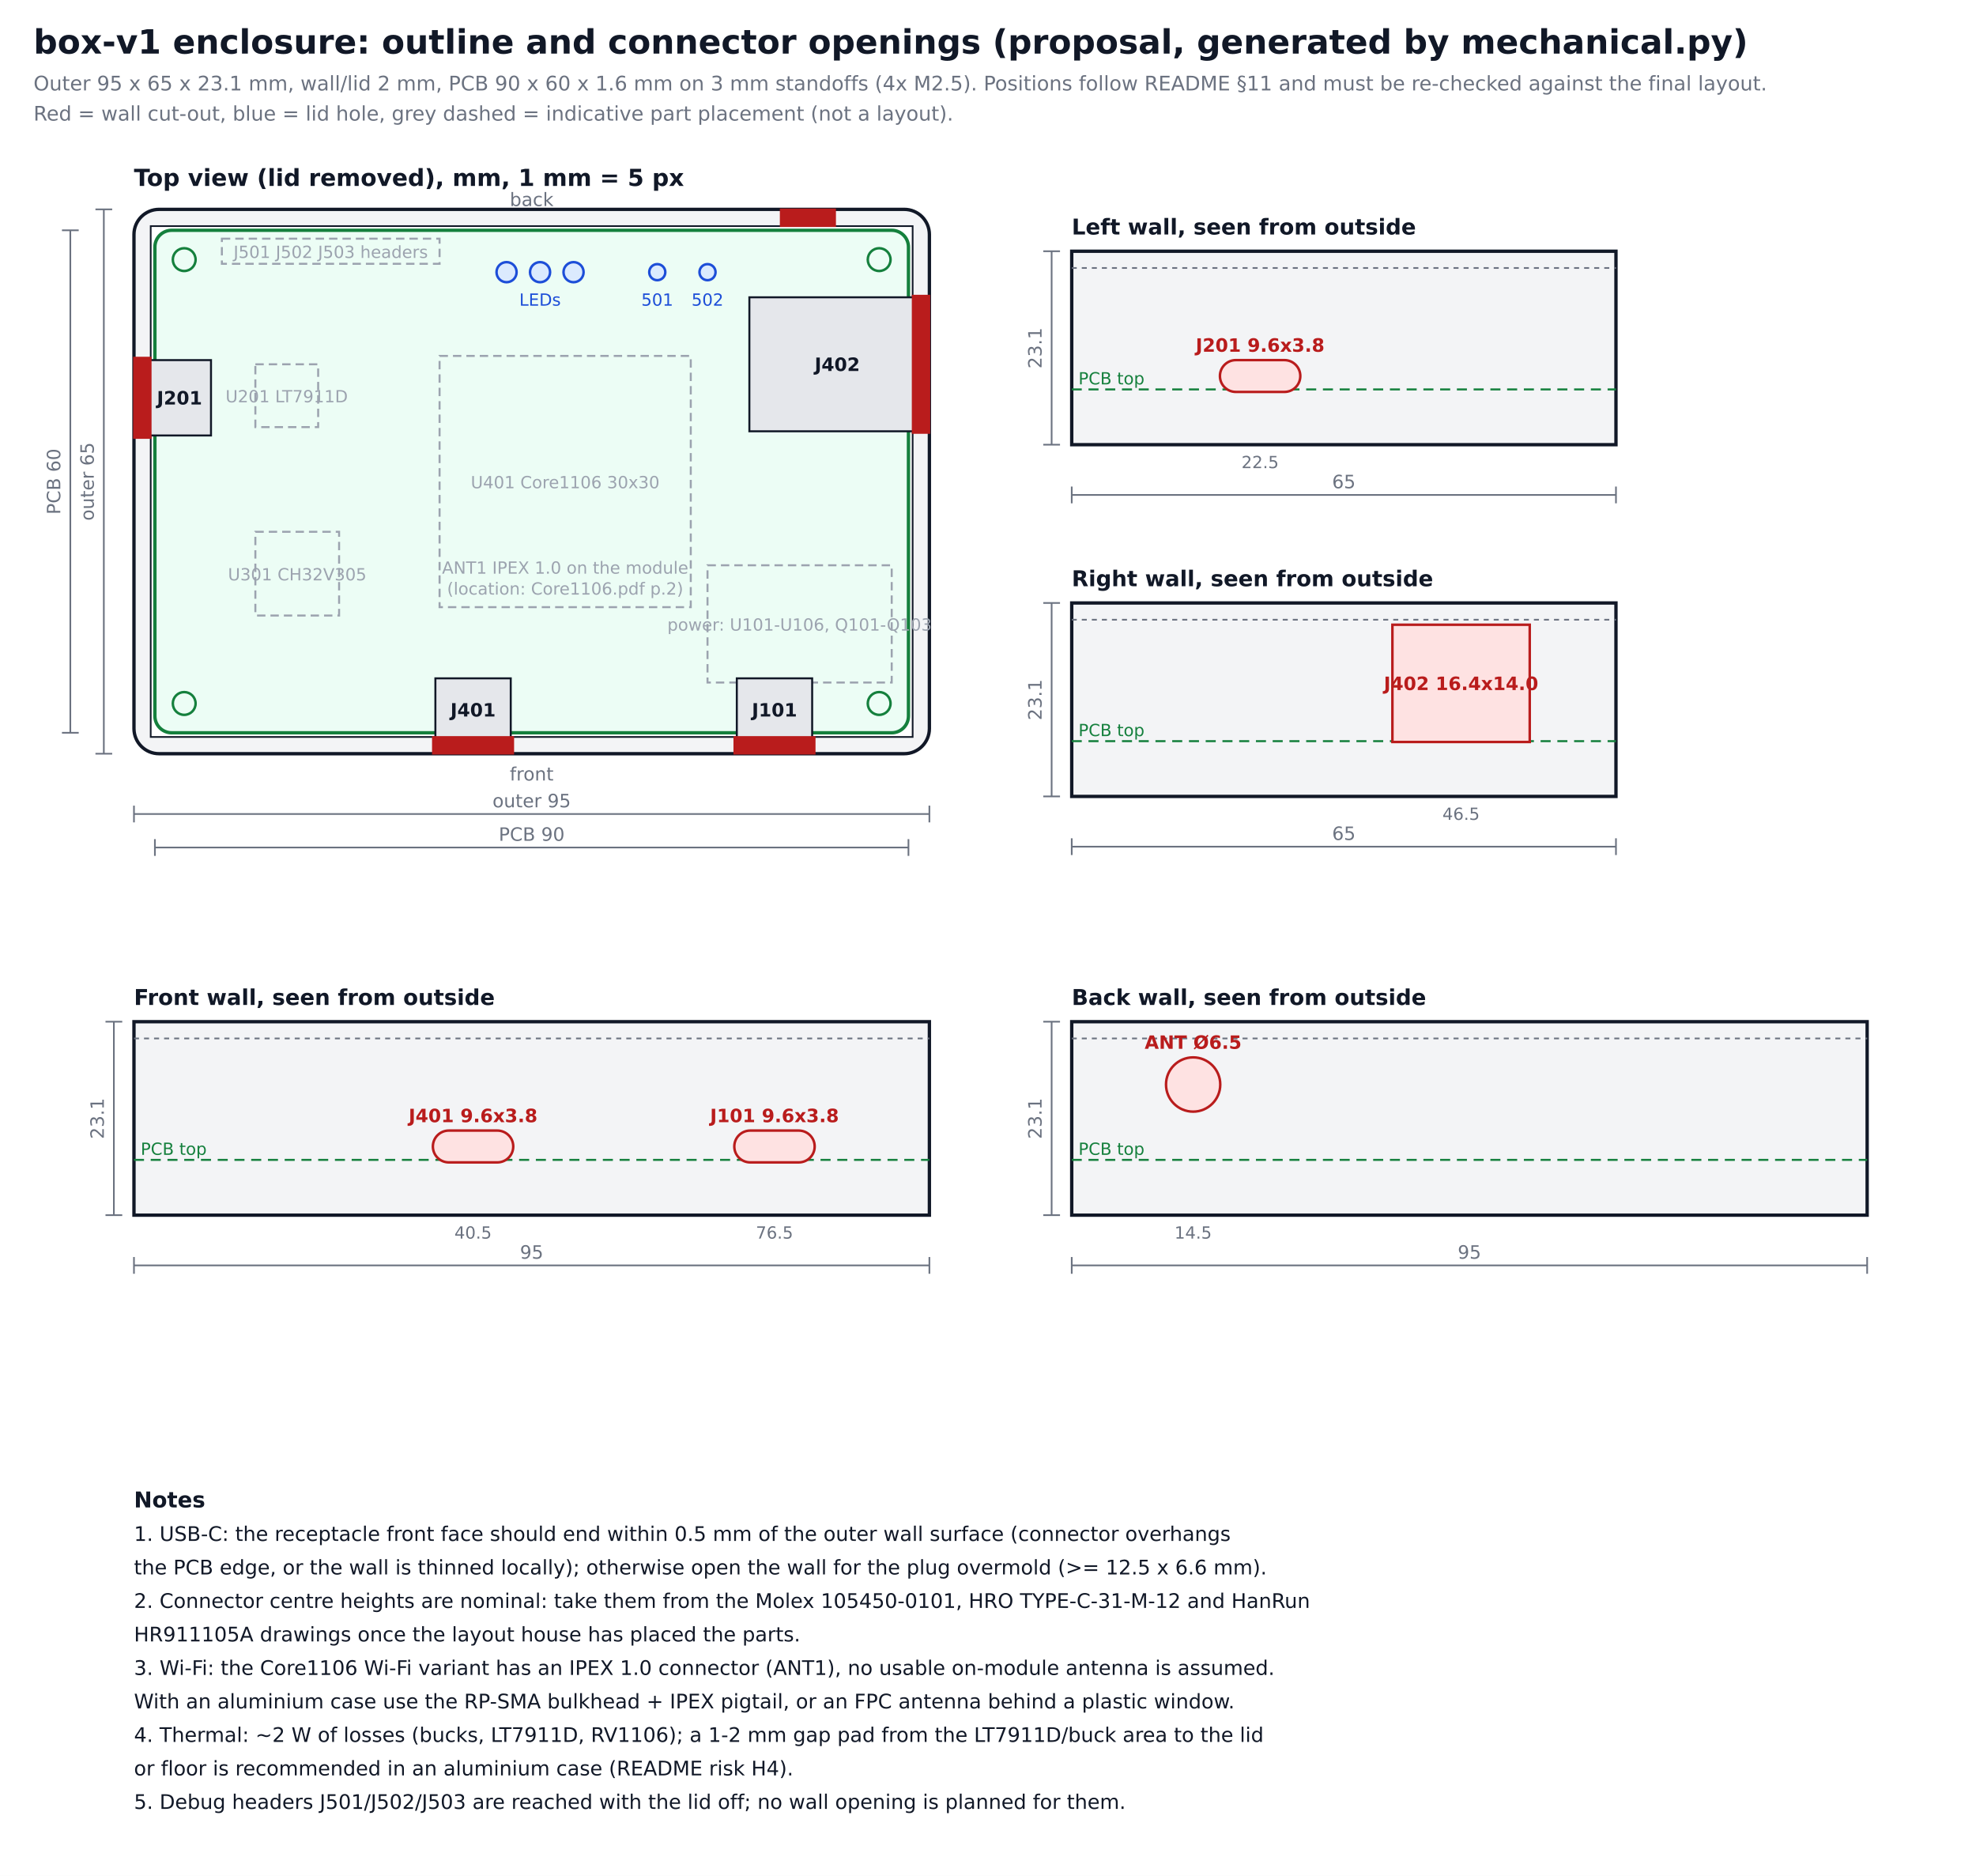
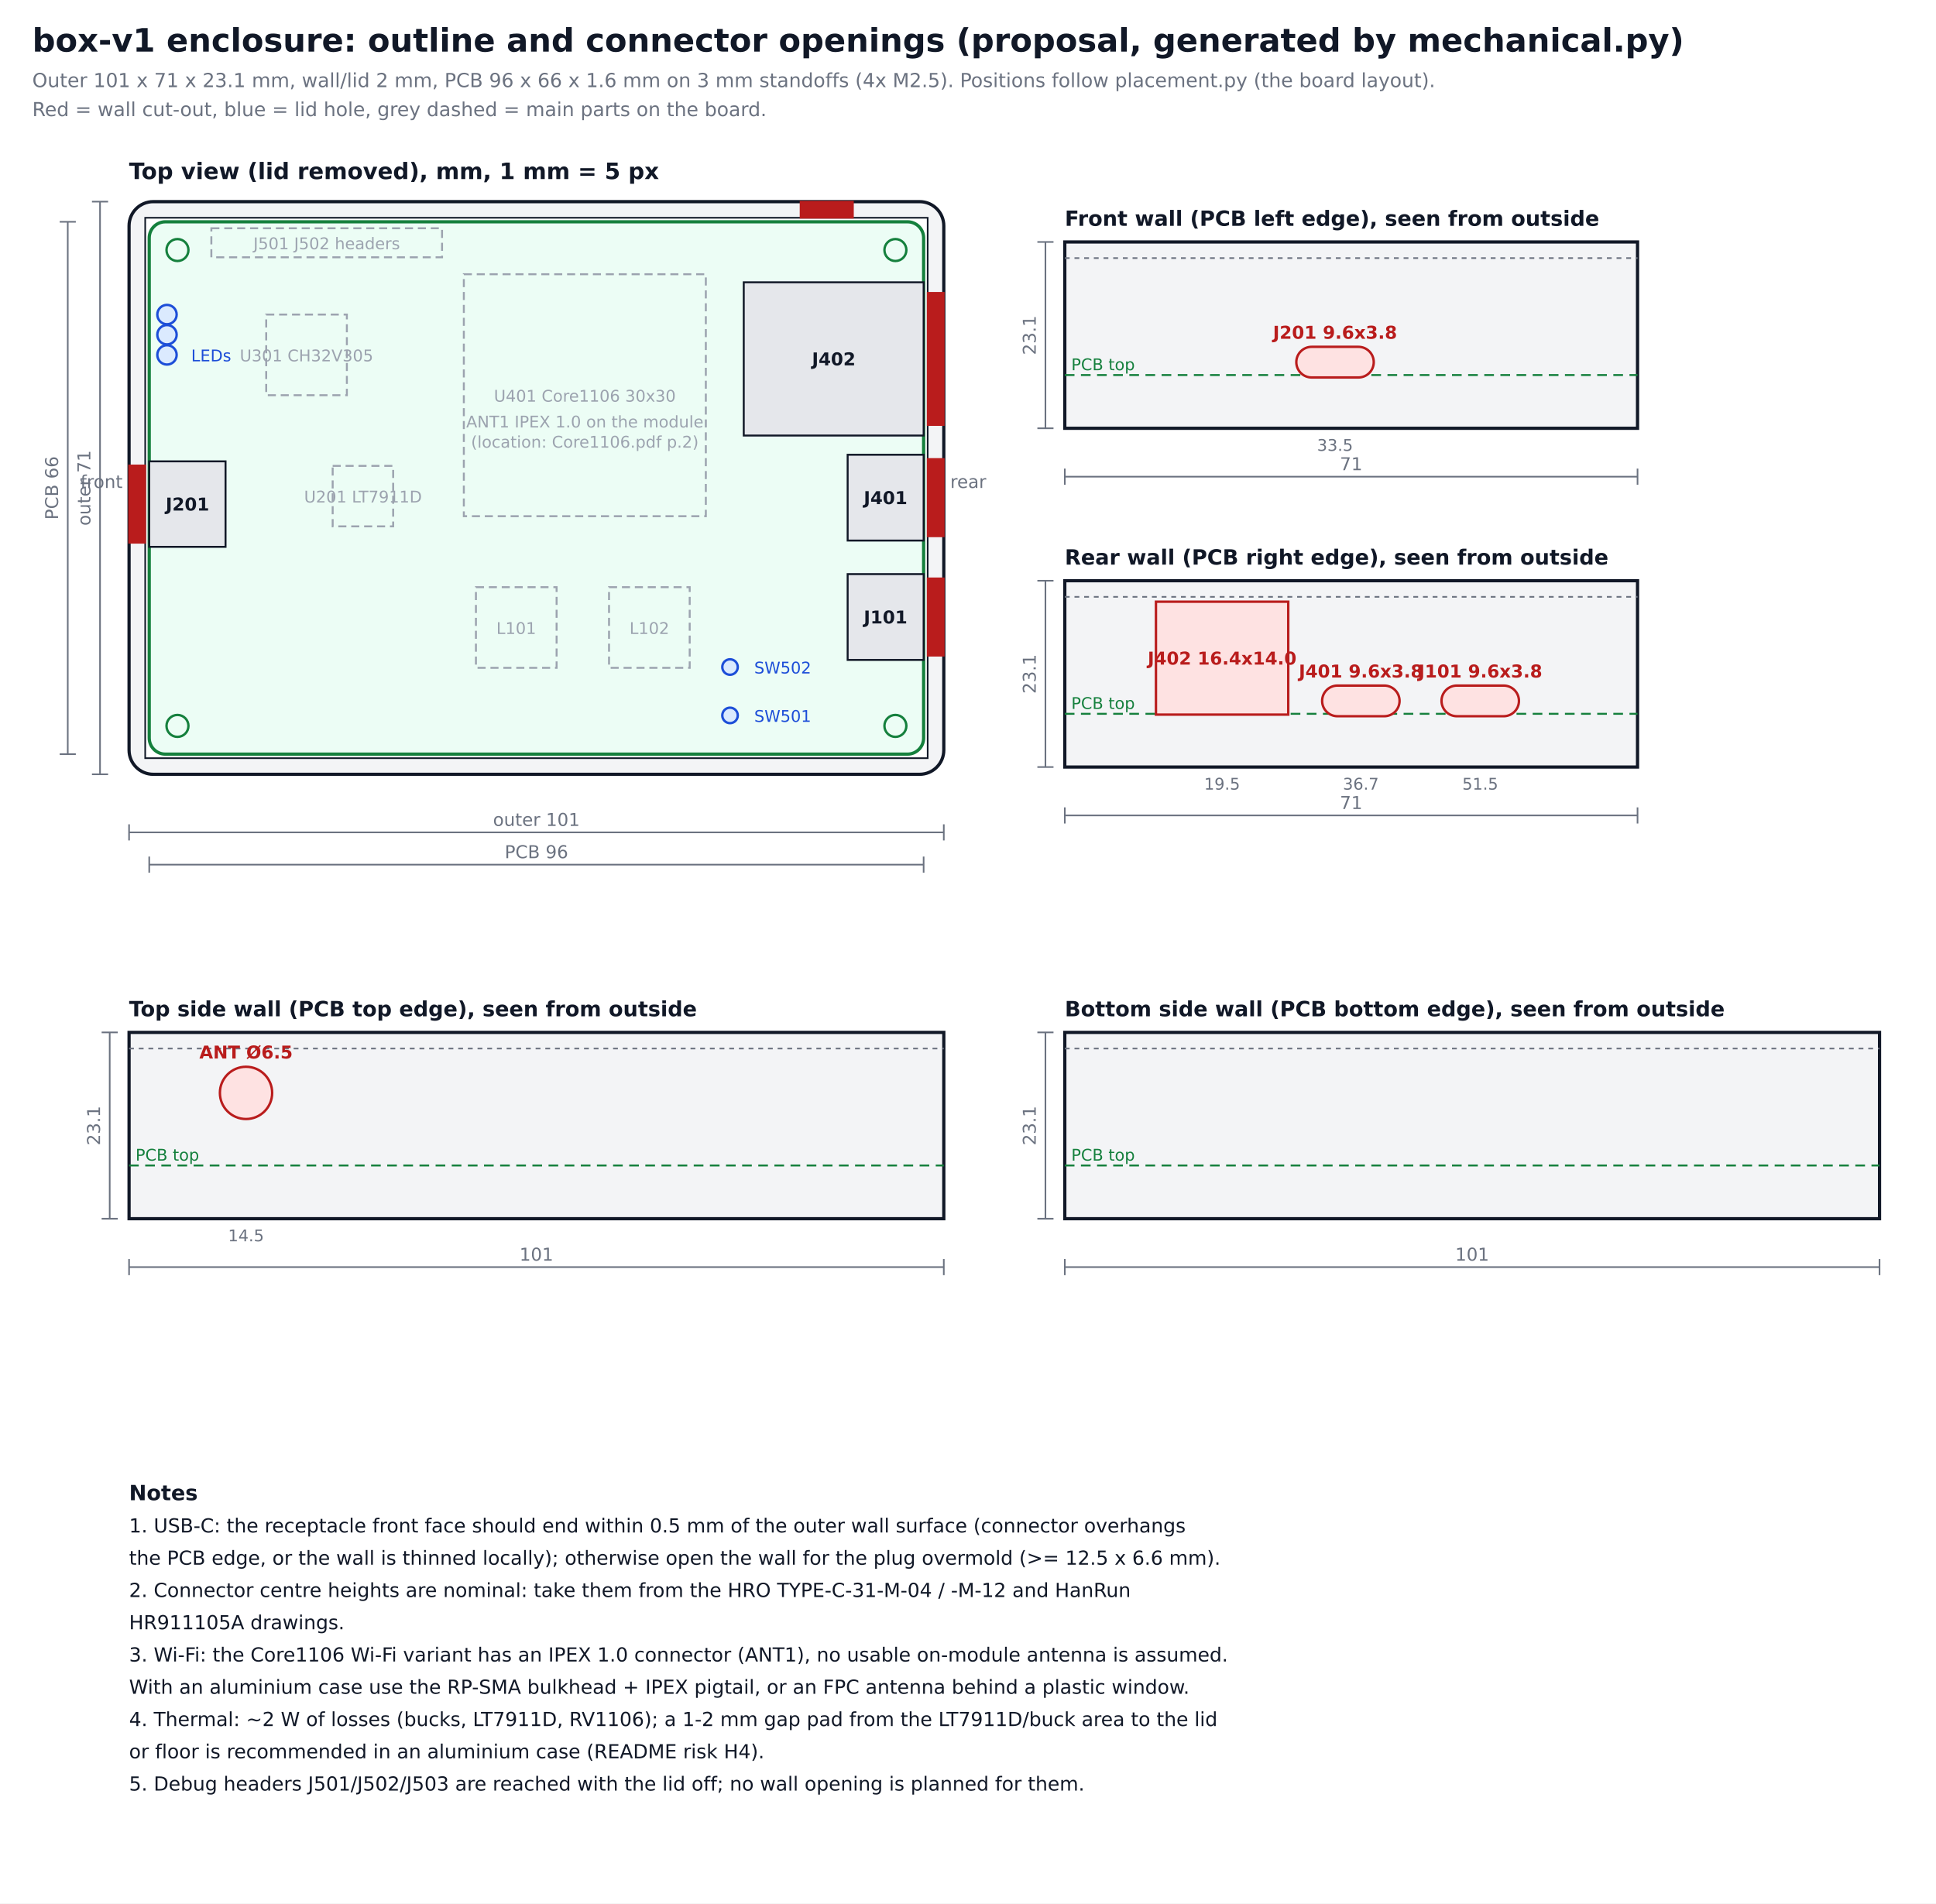
- <svg xmlns="http://www.w3.org/2000/svg" width="1180" height="1120" viewBox="0 0 1180 1120" font-family="DejaVu Sans, Arial, Helvetica, sans-serif">
-   <rect x="0" y="0" width="1180" height="1120" fill="white" />
+ <svg xmlns="http://www.w3.org/2000/svg" width="1200" height="1180" viewBox="0 0 1200 1180" font-family="DejaVu Sans, Arial, Helvetica, sans-serif">
+   <rect x="0" y="0" width="1200" height="1180" fill="white" />
  <text x="20.0" y="32.0" font-size="20" text-anchor="start" fill="#111827" font-weight="bold">box-v1 enclosure: outline and connector openings (proposal, generated by mechanical.py)</text>
-   <text x="20.0" y="54.0" font-size="12" text-anchor="start" fill="#6b7280" font-weight="normal">Outer 95 x 65 x 23.1 mm, wall/lid 2 mm, PCB 90 x 60 x 1.6 mm on 3 mm standoffs (4x M2.5). Positions follow README §11 and must be re-checked against the final layout.</text>
-   <text x="20.0" y="72.0" font-size="12" text-anchor="start" fill="#6b7280" font-weight="normal">Red = wall cut-out, blue = lid hole, grey dashed = indicative part placement (not a layout).</text>
+   <text x="20.0" y="54.0" font-size="12" text-anchor="start" fill="#6b7280" font-weight="normal">Outer 101 x 71 x 23.1 mm, wall/lid 2 mm, PCB 96 x 66 x 1.6 mm on 3 mm standoffs (4x M2.5). Positions follow placement.py (the board layout).</text>
+   <text x="20.0" y="72.0" font-size="12" text-anchor="start" fill="#6b7280" font-weight="normal">Red = wall cut-out, blue = lid hole, grey dashed = main parts on the board.</text>
  <text x="80.0" y="111.0" font-size="14" text-anchor="start" fill="#111827" font-weight="bold">Top view (lid removed), mm, 1 mm = 5 px</text>
-   <rect x="80.0" y="125.0" width="475.0" height="325.0" fill="#f3f4f6" stroke="#111827" stroke-width="2" rx="15.0" />
-   <rect x="90.0" y="135.0" width="455.0" height="305.0" fill="white" stroke="#111827" stroke-width="1" />
-   <rect x="92.5" y="137.5" width="450.0" height="300.0" fill="#ecfdf5" stroke="#15803d" stroke-width="2" rx="10.0" />
+   <rect x="80.0" y="125.0" width="505.0" height="355.0" fill="#f3f4f6" stroke="#111827" stroke-width="2" rx="15.0" />
+   <rect x="90.0" y="135.0" width="485.0" height="335.0" fill="white" stroke="#111827" stroke-width="1" />
+   <rect x="92.5" y="137.5" width="480.0" height="330.0" fill="#ecfdf5" stroke="#15803d" stroke-width="2" rx="10.0" />
  <circle cx="110.0" cy="155.0" r="6.8" fill="none" stroke="#15803d" stroke-width="1.5" />
-   <circle cx="525.0" cy="155.0" r="6.8" fill="none" stroke="#15803d" stroke-width="1.5" />
-   <circle cx="110.0" cy="420.0" r="6.8" fill="none" stroke="#15803d" stroke-width="1.5" />
-   <circle cx="525.0" cy="420.0" r="6.8" fill="none" stroke="#15803d" stroke-width="1.5" />
-   <rect x="262.5" y="212.5" width="150.0" height="150.0" fill="none" stroke="#9ca3af" stroke-width="1.2" stroke-dasharray="5,3" />
-   <text x="337.5" y="291.5" font-size="10" text-anchor="middle" fill="#9ca3af" font-weight="normal">U401 Core1106 30x30</text>
-   <rect x="152.5" y="217.5" width="37.5" height="37.5" fill="none" stroke="#9ca3af" stroke-width="1.2" stroke-dasharray="5,3" />
-   <text x="171.2" y="240.2" font-size="10" text-anchor="middle" fill="#9ca3af" font-weight="normal">U201 LT7911D</text>
-   <rect x="152.5" y="317.5" width="50.0" height="50.0" fill="none" stroke="#9ca3af" stroke-width="1.2" stroke-dasharray="5,3" />
-   <text x="177.5" y="346.5" font-size="10" text-anchor="middle" fill="#9ca3af" font-weight="normal">U301 CH32V305</text>
-   <rect x="422.5" y="337.5" width="110.0" height="70.0" fill="none" stroke="#9ca3af" stroke-width="1.2" stroke-dasharray="5,3" />
-   <text x="477.5" y="376.5" font-size="10" text-anchor="middle" fill="#9ca3af" font-weight="normal">power: U101-U106, Q101-Q103</text>
-   <rect x="132.5" y="142.5" width="130.0" height="15.0" fill="none" stroke="#9ca3af" stroke-width="1.2" stroke-dasharray="5,3" />
-   <text x="197.5" y="154.0" font-size="10" text-anchor="middle" fill="#9ca3af" font-weight="normal">J501 J502 J503 headers</text>
-   <rect x="88.5" y="215.0" width="37.5" height="45.0" fill="#e5e7eb" stroke="#111827" stroke-width="1.2" />
-   <text x="107.2" y="241.5" font-size="11" text-anchor="middle" fill="#111827" font-weight="bold">J201</text>
-   <rect x="447.5" y="177.5" width="105.0" height="80.0" fill="#e5e7eb" stroke="#111827" stroke-width="1.2" />
-   <text x="500.0" y="221.5" font-size="11" text-anchor="middle" fill="#111827" font-weight="bold">J402</text>
-   <rect x="260.0" y="405.0" width="45.0" height="37.5" fill="#e5e7eb" stroke="#111827" stroke-width="1.2" />
-   <text x="282.5" y="427.8" font-size="11" text-anchor="middle" fill="#111827" font-weight="bold">J401</text>
-   <rect x="440.0" y="405.0" width="45.0" height="37.5" fill="#e5e7eb" stroke="#111827" stroke-width="1.2" />
-   <text x="462.5" y="427.8" font-size="11" text-anchor="middle" fill="#111827" font-weight="bold">J101</text>
-   <rect x="80.0" y="213.5" width="10.0" height="48.0" fill="#b91c1c" stroke="#b91c1c" stroke-width="1" />
-   <rect x="545.0" y="176.5" width="10.0" height="82.0" fill="#b91c1c" stroke="#b91c1c" stroke-width="1" />
-   <rect x="258.5" y="440.0" width="48.0" height="10.0" fill="#b91c1c" stroke="#b91c1c" stroke-width="1" />
-   <rect x="438.5" y="440.0" width="48.0" height="10.0" fill="#b91c1c" stroke="#b91c1c" stroke-width="1" />
-   <rect x="466.2" y="125.0" width="32.5" height="10.0" fill="#b91c1c" stroke="#b91c1c" stroke-width="1" />
-   <circle cx="302.5" cy="162.5" r="6.0" fill="#dbeafe" stroke="#1d4ed8" stroke-width="1.5" />
-   <circle cx="322.5" cy="162.5" r="6.0" fill="#dbeafe" stroke="#1d4ed8" stroke-width="1.5" />
-   <circle cx="342.5" cy="162.5" r="6.0" fill="#dbeafe" stroke="#1d4ed8" stroke-width="1.5" />
-   <text x="322.5" y="182.5" font-size="10" text-anchor="middle" fill="#1d4ed8" font-weight="normal">LEDs</text>
-   <circle cx="392.5" cy="162.5" r="4.8" fill="#dbeafe" stroke="#1d4ed8" stroke-width="1.5" />
-   <text x="392.5" y="182.5" font-size="10" text-anchor="middle" fill="#1d4ed8" font-weight="normal">501</text>
-   <circle cx="422.5" cy="162.5" r="4.8" fill="#dbeafe" stroke="#1d4ed8" stroke-width="1.5" />
-   <text x="422.5" y="182.5" font-size="10" text-anchor="middle" fill="#1d4ed8" font-weight="normal">502</text>
-   <text x="337.5" y="342.5" font-size="10" text-anchor="middle" fill="#9ca3af" font-weight="normal">ANT1 IPEX 1.0 on the module</text>
-   <text x="337.5" y="355.0" font-size="10" text-anchor="middle" fill="#9ca3af" font-weight="normal">(location: Core1106.pdf p.2)</text>
-   <line x1="80.0" y1="486.0" x2="555.0" y2="486.0" stroke="#6b7280" stroke-width="1" />
-   <line x1="80.0" y1="481.0" x2="80.0" y2="491.0" stroke="#6b7280" />
-   <line x1="555.0" y1="481.0" x2="555.0" y2="491.0" stroke="#6b7280" />
-   <text x="317.5" y="482.0" font-size="11" text-anchor="middle" fill="#6b7280" font-weight="normal">outer 95</text>
-   <line x1="92.5" y1="506.0" x2="542.5" y2="506.0" stroke="#6b7280" stroke-width="1" />
-   <line x1="92.5" y1="501.0" x2="92.5" y2="511.0" stroke="#6b7280" />
-   <line x1="542.5" y1="501.0" x2="542.5" y2="511.0" stroke="#6b7280" />
-   <text x="317.5" y="502.0" font-size="11" text-anchor="middle" fill="#6b7280" font-weight="normal">PCB 90</text>
-   <line x1="62.0" y1="125.0" x2="62.0" y2="450.0" stroke="#6b7280" stroke-width="1" />
+   <circle cx="110.0" cy="450.0" r="6.8" fill="none" stroke="#15803d" stroke-width="1.5" />
+   <circle cx="555.0" cy="450.0" r="6.8" fill="none" stroke="#15803d" stroke-width="1.5" />
+   <circle cx="555.0" cy="155.0" r="6.8" fill="none" stroke="#15803d" stroke-width="1.5" />
+   <rect x="287.5" y="170.0" width="150.0" height="150.0" fill="none" stroke="#9ca3af" stroke-width="1.2" stroke-dasharray="5,3" />
+   <text x="362.5" y="249.0" font-size="10" text-anchor="middle" fill="#9ca3af" font-weight="normal">U401 Core1106 30x30</text>
+   <rect x="206.2" y="288.8" width="37.5" height="37.5" fill="none" stroke="#9ca3af" stroke-width="1.2" stroke-dasharray="5,3" />
+   <text x="225.0" y="311.5" font-size="10" text-anchor="middle" fill="#9ca3af" font-weight="normal">U201 LT7911D</text>
+   <rect x="165.0" y="195.0" width="50.0" height="50.0" fill="none" stroke="#9ca3af" stroke-width="1.2" stroke-dasharray="5,3" />
+   <text x="190.0" y="224.0" font-size="10" text-anchor="middle" fill="#9ca3af" font-weight="normal">U301 CH32V305</text>
+   <rect x="295.0" y="364.0" width="50.0" height="50.0" fill="none" stroke="#9ca3af" stroke-width="1.2" stroke-dasharray="5,3" />
+   <text x="320.0" y="393.0" font-size="10" text-anchor="middle" fill="#9ca3af" font-weight="normal">L101</text>
+   <rect x="377.5" y="364.0" width="50.0" height="50.0" fill="none" stroke="#9ca3af" stroke-width="1.2" stroke-dasharray="5,3" />
+   <text x="402.5" y="393.0" font-size="10" text-anchor="middle" fill="#9ca3af" font-weight="normal">L102</text>
+   <rect x="131.0" y="141.5" width="143.0" height="18.0" fill="none" stroke="#9ca3af" stroke-width="1.2" stroke-dasharray="5,3" />
+   <text x="202.5" y="154.5" font-size="10" text-anchor="middle" fill="#9ca3af" font-weight="normal">J501 J502 headers</text>
+   <rect x="92.5" y="286.0" width="47.3" height="53.0" fill="#e5e7eb" stroke="#111827" stroke-width="1.2" />
+   <text x="116.2" y="316.5" font-size="11" text-anchor="middle" fill="#111827" font-weight="bold">J201</text>
+   <rect x="461.0" y="175.0" width="111.5" height="95.0" fill="#e5e7eb" stroke="#111827" stroke-width="1.2" />
+   <text x="516.8" y="226.5" font-size="11" text-anchor="middle" fill="#111827" font-weight="bold">J402</text>
+   <rect x="525.4" y="281.9" width="47.1" height="53.2" fill="#e5e7eb" stroke="#111827" stroke-width="1.2" />
+   <text x="548.9" y="312.5" font-size="11" text-anchor="middle" fill="#111827" font-weight="bold">J401</text>
+   <rect x="525.4" y="355.9" width="47.1" height="53.2" fill="#e5e7eb" stroke="#111827" stroke-width="1.2" />
+   <text x="548.9" y="386.5" font-size="11" text-anchor="middle" fill="#111827" font-weight="bold">J101</text>
+   <rect x="80.0" y="288.5" width="10.0" height="48.0" fill="#b91c1c" stroke="#b91c1c" stroke-width="1" />
+   <rect x="575.0" y="181.5" width="10.0" height="82.0" fill="#b91c1c" stroke="#b91c1c" stroke-width="1" />
+   <rect x="575.0" y="284.5" width="10.0" height="48.0" fill="#b91c1c" stroke="#b91c1c" stroke-width="1" />
+   <rect x="575.0" y="358.5" width="10.0" height="48.0" fill="#b91c1c" stroke="#b91c1c" stroke-width="1" />
+   <rect x="496.2" y="125.0" width="32.5" height="10.0" fill="#b91c1c" stroke="#b91c1c" stroke-width="1" />
+   <circle cx="103.5" cy="195.0" r="6.0" fill="#dbeafe" stroke="#1d4ed8" stroke-width="1.5" />
+   <circle cx="103.5" cy="207.5" r="6.0" fill="#dbeafe" stroke="#1d4ed8" stroke-width="1.5" />
+   <circle cx="103.5" cy="220.0" r="6.0" fill="#dbeafe" stroke="#1d4ed8" stroke-width="1.5" />
+   <text x="118.5" y="224.0" font-size="10" text-anchor="start" fill="#1d4ed8" font-weight="normal">LEDs</text>
+   <circle cx="452.5" cy="443.5" r="4.8" fill="#dbeafe" stroke="#1d4ed8" stroke-width="1.5" />
+   <text x="467.5" y="447.5" font-size="10" text-anchor="start" fill="#1d4ed8" font-weight="normal">SW501</text>
+   <circle cx="452.5" cy="413.5" r="4.8" fill="#dbeafe" stroke="#1d4ed8" stroke-width="1.5" />
+   <text x="467.5" y="417.5" font-size="10" text-anchor="start" fill="#1d4ed8" font-weight="normal">SW502</text>
+   <text x="362.5" y="265.0" font-size="10" text-anchor="middle" fill="#9ca3af" font-weight="normal">ANT1 IPEX 1.0 on the module</text>
+   <text x="362.5" y="277.5" font-size="10" text-anchor="middle" fill="#9ca3af" font-weight="normal">(location: Core1106.pdf p.2)</text>
+   <line x1="80.0" y1="516.0" x2="585.0" y2="516.0" stroke="#6b7280" stroke-width="1" />
+   <line x1="80.0" y1="511.0" x2="80.0" y2="521.0" stroke="#6b7280" />
+   <line x1="585.0" y1="511.0" x2="585.0" y2="521.0" stroke="#6b7280" />
+   <text x="332.5" y="512.0" font-size="11" text-anchor="middle" fill="#6b7280" font-weight="normal">outer 101</text>
+   <line x1="92.5" y1="536.0" x2="572.5" y2="536.0" stroke="#6b7280" stroke-width="1" />
+   <line x1="92.5" y1="531.0" x2="92.5" y2="541.0" stroke="#6b7280" />
+   <line x1="572.5" y1="531.0" x2="572.5" y2="541.0" stroke="#6b7280" />
+   <text x="332.5" y="532.0" font-size="11" text-anchor="middle" fill="#6b7280" font-weight="normal">PCB 96</text>
+   <line x1="62.0" y1="125.0" x2="62.0" y2="480.0" stroke="#6b7280" stroke-width="1" />
  <line x1="57.0" y1="125.0" x2="67.0" y2="125.0" stroke="#6b7280" />
-   <line x1="57.0" y1="450.0" x2="67.0" y2="450.0" stroke="#6b7280" />
-   <text x="56.0" y="287.5" font-size="11" text-anchor="middle" fill="#6b7280" transform="rotate(-90 56.0 287.5)">outer 65</text>
-   <line x1="42.0" y1="137.5" x2="42.0" y2="437.5" stroke="#6b7280" stroke-width="1" />
+   <line x1="57.0" y1="480.0" x2="67.0" y2="480.0" stroke="#6b7280" />
+   <text x="56.0" y="302.5" font-size="11" text-anchor="middle" fill="#6b7280" transform="rotate(-90 56.0 302.5)">outer 71</text>
+   <line x1="42.0" y1="137.5" x2="42.0" y2="467.5" stroke="#6b7280" stroke-width="1" />
  <line x1="37.0" y1="137.5" x2="47.0" y2="137.5" stroke="#6b7280" />
-   <line x1="37.0" y1="437.5" x2="47.0" y2="437.5" stroke="#6b7280" />
-   <text x="36.0" y="287.5" font-size="11" text-anchor="middle" fill="#6b7280" transform="rotate(-90 36.0 287.5)">PCB 60</text>
-   <text x="317.5" y="123.0" font-size="11" text-anchor="middle" fill="#6b7280" font-weight="normal">back</text>
-   <text x="317.5" y="466.0" font-size="11" text-anchor="middle" fill="#6b7280" font-weight="normal">front</text>
-   <text x="640.0" y="140.0" font-size="13" text-anchor="start" fill="#111827" font-weight="bold">Left wall, seen from outside</text>
-   <rect x="640.0" y="150.0" width="325.0" height="115.5" fill="#f3f4f6" stroke="#111827" stroke-width="2" />
-   <line x1="640.0" y1="232.5" x2="965.0" y2="232.5" stroke="#15803d" stroke-width="1.2" stroke-dasharray="6,4" />
-   <text x="644.0" y="229.5" font-size="10" text-anchor="start" fill="#15803d" font-weight="normal">PCB top</text>
-   <line x1="640.0" y1="160.0" x2="965.0" y2="160.0" stroke="#6b7280" stroke-width="1" stroke-dasharray="3,3" />
-   <rect x="728.5" y="215.0" width="48.0" height="19.0" fill="#fee2e2" stroke="#b91c1c" stroke-width="1.5" rx="9.5" />
-   <text x="752.5" y="210.0" font-size="11" text-anchor="middle" fill="#b91c1c" font-weight="bold">J201 9.6x3.8</text>
-   <text x="752.5" y="279.5" font-size="10" text-anchor="middle" fill="#6b7280" font-weight="normal">22.5</text>
-   <line x1="628.0" y1="150.0" x2="628.0" y2="265.5" stroke="#6b7280" stroke-width="1" />
-   <line x1="623.0" y1="150.0" x2="633.0" y2="150.0" stroke="#6b7280" />
-   <line x1="623.0" y1="265.5" x2="633.0" y2="265.5" stroke="#6b7280" />
-   <text x="622.0" y="207.8" font-size="11" text-anchor="middle" fill="#6b7280" transform="rotate(-90 622.0 207.8)">23.1</text>
-   <line x1="640.0" y1="295.5" x2="965.0" y2="295.5" stroke="#6b7280" stroke-width="1" />
-   <line x1="640.0" y1="290.5" x2="640.0" y2="300.5" stroke="#6b7280" />
-   <line x1="965.0" y1="290.5" x2="965.0" y2="300.5" stroke="#6b7280" />
-   <text x="802.5" y="291.5" font-size="11" text-anchor="middle" fill="#6b7280" font-weight="normal">65</text>
-   <text x="640.0" y="350.0" font-size="13" text-anchor="start" fill="#111827" font-weight="bold">Right wall, seen from outside</text>
-   <rect x="640.0" y="360.0" width="325.0" height="115.5" fill="#f3f4f6" stroke="#111827" stroke-width="2" />
-   <line x1="640.0" y1="442.5" x2="965.0" y2="442.5" stroke="#15803d" stroke-width="1.2" stroke-dasharray="6,4" />
-   <text x="644.0" y="439.5" font-size="10" text-anchor="start" fill="#15803d" font-weight="normal">PCB top</text>
-   <line x1="640.0" y1="370.0" x2="965.0" y2="370.0" stroke="#6b7280" stroke-width="1" stroke-dasharray="3,3" />
-   <rect x="831.5" y="373.0" width="82.0" height="70.0" fill="#fee2e2" stroke="#b91c1c" stroke-width="1.5" />
-   <text x="872.5" y="412.0" font-size="11" text-anchor="middle" fill="#b91c1c" font-weight="bold">J402 16.4x14.0</text>
-   <text x="872.5" y="489.5" font-size="10" text-anchor="middle" fill="#6b7280" font-weight="normal">46.5</text>
-   <line x1="628.0" y1="360.0" x2="628.0" y2="475.5" stroke="#6b7280" stroke-width="1" />
-   <line x1="623.0" y1="360.0" x2="633.0" y2="360.0" stroke="#6b7280" />
-   <line x1="623.0" y1="475.5" x2="633.0" y2="475.5" stroke="#6b7280" />
-   <text x="622.0" y="417.8" font-size="11" text-anchor="middle" fill="#6b7280" transform="rotate(-90 622.0 417.8)">23.1</text>
-   <line x1="640.0" y1="505.5" x2="965.0" y2="505.5" stroke="#6b7280" stroke-width="1" />
-   <line x1="640.0" y1="500.5" x2="640.0" y2="510.5" stroke="#6b7280" />
-   <line x1="965.0" y1="500.5" x2="965.0" y2="510.5" stroke="#6b7280" />
-   <text x="802.5" y="501.5" font-size="11" text-anchor="middle" fill="#6b7280" font-weight="normal">65</text>
-   <text x="80.0" y="600.0" font-size="13" text-anchor="start" fill="#111827" font-weight="bold">Front wall, seen from outside</text>
-   <rect x="80.0" y="610.0" width="475.0" height="115.5" fill="#f3f4f6" stroke="#111827" stroke-width="2" />
-   <line x1="80.0" y1="692.5" x2="555.0" y2="692.5" stroke="#15803d" stroke-width="1.2" stroke-dasharray="6,4" />
-   <text x="84.0" y="689.5" font-size="10" text-anchor="start" fill="#15803d" font-weight="normal">PCB top</text>
-   <line x1="80.0" y1="620.0" x2="555.0" y2="620.0" stroke="#6b7280" stroke-width="1" stroke-dasharray="3,3" />
-   <rect x="258.5" y="675.0" width="48.0" height="19.0" fill="#fee2e2" stroke="#b91c1c" stroke-width="1.5" rx="9.5" />
-   <text x="282.5" y="670.0" font-size="11" text-anchor="middle" fill="#b91c1c" font-weight="bold">J401 9.6x3.8</text>
-   <text x="282.5" y="739.5" font-size="10" text-anchor="middle" fill="#6b7280" font-weight="normal">40.5</text>
-   <rect x="438.5" y="675.0" width="48.0" height="19.0" fill="#fee2e2" stroke="#b91c1c" stroke-width="1.5" rx="9.5" />
-   <text x="462.5" y="670.0" font-size="11" text-anchor="middle" fill="#b91c1c" font-weight="bold">J101 9.6x3.8</text>
-   <text x="462.5" y="739.5" font-size="10" text-anchor="middle" fill="#6b7280" font-weight="normal">76.5</text>
-   <line x1="68.0" y1="610.0" x2="68.0" y2="725.5" stroke="#6b7280" stroke-width="1" />
-   <line x1="63.0" y1="610.0" x2="73.0" y2="610.0" stroke="#6b7280" />
-   <line x1="63.0" y1="725.5" x2="73.0" y2="725.5" stroke="#6b7280" />
-   <text x="62.0" y="667.8" font-size="11" text-anchor="middle" fill="#6b7280" transform="rotate(-90 62.0 667.8)">23.1</text>
-   <line x1="80.0" y1="755.5" x2="555.0" y2="755.5" stroke="#6b7280" stroke-width="1" />
-   <line x1="80.0" y1="750.5" x2="80.0" y2="760.5" stroke="#6b7280" />
-   <line x1="555.0" y1="750.5" x2="555.0" y2="760.5" stroke="#6b7280" />
-   <text x="317.5" y="751.5" font-size="11" text-anchor="middle" fill="#6b7280" font-weight="normal">95</text>
-   <text x="640.0" y="600.0" font-size="13" text-anchor="start" fill="#111827" font-weight="bold">Back wall, seen from outside</text>
-   <rect x="640.0" y="610.0" width="475.0" height="115.5" fill="#f3f4f6" stroke="#111827" stroke-width="2" />
-   <line x1="640.0" y1="692.5" x2="1115.0" y2="692.5" stroke="#15803d" stroke-width="1.2" stroke-dasharray="6,4" />
-   <text x="644.0" y="689.5" font-size="10" text-anchor="start" fill="#15803d" font-weight="normal">PCB top</text>
-   <line x1="640.0" y1="620.0" x2="1115.0" y2="620.0" stroke="#6b7280" stroke-width="1" stroke-dasharray="3,3" />
-   <circle cx="712.5" cy="647.5" r="16.2" fill="#fee2e2" stroke="#b91c1c" stroke-width="1.5" />
-   <text x="712.5" y="626.2" font-size="11" text-anchor="middle" fill="#b91c1c" font-weight="bold">ANT Ø6.5</text>
-   <text x="712.5" y="739.5" font-size="10" text-anchor="middle" fill="#6b7280" font-weight="normal">14.5</text>
-   <line x1="628.0" y1="610.0" x2="628.0" y2="725.5" stroke="#6b7280" stroke-width="1" />
-   <line x1="623.0" y1="610.0" x2="633.0" y2="610.0" stroke="#6b7280" />
-   <line x1="623.0" y1="725.5" x2="633.0" y2="725.5" stroke="#6b7280" />
-   <text x="622.0" y="667.8" font-size="11" text-anchor="middle" fill="#6b7280" transform="rotate(-90 622.0 667.8)">23.1</text>
-   <line x1="640.0" y1="755.5" x2="1115.0" y2="755.5" stroke="#6b7280" stroke-width="1" />
-   <line x1="640.0" y1="750.5" x2="640.0" y2="760.5" stroke="#6b7280" />
-   <line x1="1115.0" y1="750.5" x2="1115.0" y2="760.5" stroke="#6b7280" />
-   <text x="877.5" y="751.5" font-size="11" text-anchor="middle" fill="#6b7280" font-weight="normal">95</text>
-   <text x="80.0" y="900.0" font-size="13" text-anchor="start" fill="#111827" font-weight="bold">Notes</text>
-   <text x="80.0" y="920.0" font-size="12" text-anchor="start" fill="#111827" font-weight="normal">1. USB-C: the receptacle front face should end within 0.5 mm of the outer wall surface (connector overhangs</text>
-   <text x="80.0" y="940.0" font-size="12" text-anchor="start" fill="#111827" font-weight="normal">   the PCB edge, or the wall is thinned locally); otherwise open the wall for the plug overmold (&gt;= 12.5 x 6.6 mm).</text>
-   <text x="80.0" y="960.0" font-size="12" text-anchor="start" fill="#111827" font-weight="normal">2. Connector centre heights are nominal: take them from the Molex 105450-0101, HRO TYPE-C-31-M-12 and HanRun</text>
-   <text x="80.0" y="980.0" font-size="12" text-anchor="start" fill="#111827" font-weight="normal">   HR911105A drawings once the layout house has placed the parts.</text>
-   <text x="80.0" y="1000.0" font-size="12" text-anchor="start" fill="#111827" font-weight="normal">3. Wi-Fi: the Core1106 Wi-Fi variant has an IPEX 1.0 connector (ANT1), no usable on-module antenna is assumed.</text>
-   <text x="80.0" y="1020.0" font-size="12" text-anchor="start" fill="#111827" font-weight="normal">   With an aluminium case use the RP-SMA bulkhead + IPEX pigtail, or an FPC antenna behind a plastic window.</text>
-   <text x="80.0" y="1040.0" font-size="12" text-anchor="start" fill="#111827" font-weight="normal">4. Thermal: ~2 W of losses (bucks, LT7911D, RV1106); a 1-2 mm gap pad from the LT7911D/buck area to the lid</text>
-   <text x="80.0" y="1060.0" font-size="12" text-anchor="start" fill="#111827" font-weight="normal">   or floor is recommended in an aluminium case (README risk H4).</text>
-   <text x="80.0" y="1080.0" font-size="12" text-anchor="start" fill="#111827" font-weight="normal">5. Debug headers J501/J502/J503 are reached with the lid off; no wall opening is planned for them.</text>
+   <line x1="37.0" y1="467.5" x2="47.0" y2="467.5" stroke="#6b7280" />
+   <text x="36.0" y="302.5" font-size="11" text-anchor="middle" fill="#6b7280" transform="rotate(-90 36.0 302.5)">PCB 66</text>
+   <text x="76.0" y="302.5" font-size="11" text-anchor="end" fill="#6b7280" font-weight="normal">front</text>
+   <text x="589.0" y="302.5" font-size="11" text-anchor="start" fill="#6b7280" font-weight="normal">rear</text>
+   <text x="660.0" y="140.0" font-size="13" text-anchor="start" fill="#111827" font-weight="bold">Front wall (PCB left edge), seen from outside</text>
+   <rect x="660.0" y="150.0" width="355.0" height="115.5" fill="#f3f4f6" stroke="#111827" stroke-width="2" />
+   <line x1="660.0" y1="232.5" x2="1015.0" y2="232.5" stroke="#15803d" stroke-width="1.2" stroke-dasharray="6,4" />
+   <text x="664.0" y="229.5" font-size="10" text-anchor="start" fill="#15803d" font-weight="normal">PCB top</text>
+   <line x1="660.0" y1="160.0" x2="1015.0" y2="160.0" stroke="#6b7280" stroke-width="1" stroke-dasharray="3,3" />
+   <rect x="803.5" y="215.0" width="48.0" height="19.0" fill="#fee2e2" stroke="#b91c1c" stroke-width="1.5" rx="9.5" />
+   <text x="827.5" y="210.0" font-size="11" text-anchor="middle" fill="#b91c1c" font-weight="bold">J201 9.6x3.8</text>
+   <text x="827.5" y="279.5" font-size="10" text-anchor="middle" fill="#6b7280" font-weight="normal">33.5</text>
+   <line x1="648.0" y1="150.0" x2="648.0" y2="265.5" stroke="#6b7280" stroke-width="1" />
+   <line x1="643.0" y1="150.0" x2="653.0" y2="150.0" stroke="#6b7280" />
+   <line x1="643.0" y1="265.5" x2="653.0" y2="265.5" stroke="#6b7280" />
+   <text x="642.0" y="207.8" font-size="11" text-anchor="middle" fill="#6b7280" transform="rotate(-90 642.0 207.8)">23.1</text>
+   <line x1="660.0" y1="295.5" x2="1015.0" y2="295.5" stroke="#6b7280" stroke-width="1" />
+   <line x1="660.0" y1="290.5" x2="660.0" y2="300.5" stroke="#6b7280" />
+   <line x1="1015.0" y1="290.5" x2="1015.0" y2="300.5" stroke="#6b7280" />
+   <text x="837.5" y="291.5" font-size="11" text-anchor="middle" fill="#6b7280" font-weight="normal">71</text>
+   <text x="660.0" y="350.0" font-size="13" text-anchor="start" fill="#111827" font-weight="bold">Rear wall (PCB right edge), seen from outside</text>
+   <rect x="660.0" y="360.0" width="355.0" height="115.5" fill="#f3f4f6" stroke="#111827" stroke-width="2" />
+   <line x1="660.0" y1="442.5" x2="1015.0" y2="442.5" stroke="#15803d" stroke-width="1.2" stroke-dasharray="6,4" />
+   <text x="664.0" y="439.5" font-size="10" text-anchor="start" fill="#15803d" font-weight="normal">PCB top</text>
+   <line x1="660.0" y1="370.0" x2="1015.0" y2="370.0" stroke="#6b7280" stroke-width="1" stroke-dasharray="3,3" />
+   <rect x="716.5" y="373.0" width="82.0" height="70.0" fill="#fee2e2" stroke="#b91c1c" stroke-width="1.5" />
+   <text x="757.5" y="412.0" font-size="11" text-anchor="middle" fill="#b91c1c" font-weight="bold">J402 16.4x14.0</text>
+   <text x="757.5" y="489.5" font-size="10" text-anchor="middle" fill="#6b7280" font-weight="normal">19.5</text>
+   <rect x="819.5" y="425.0" width="48.0" height="19.0" fill="#fee2e2" stroke="#b91c1c" stroke-width="1.5" rx="9.5" />
+   <text x="843.5" y="420.0" font-size="11" text-anchor="middle" fill="#b91c1c" font-weight="bold">J401 9.6x3.8</text>
+   <text x="843.5" y="489.5" font-size="10" text-anchor="middle" fill="#6b7280" font-weight="normal">36.7</text>
+   <rect x="893.5" y="425.0" width="48.0" height="19.0" fill="#fee2e2" stroke="#b91c1c" stroke-width="1.5" rx="9.5" />
+   <text x="917.5" y="420.0" font-size="11" text-anchor="middle" fill="#b91c1c" font-weight="bold">J101 9.6x3.8</text>
+   <text x="917.5" y="489.5" font-size="10" text-anchor="middle" fill="#6b7280" font-weight="normal">51.5</text>
+   <line x1="648.0" y1="360.0" x2="648.0" y2="475.5" stroke="#6b7280" stroke-width="1" />
+   <line x1="643.0" y1="360.0" x2="653.0" y2="360.0" stroke="#6b7280" />
+   <line x1="643.0" y1="475.5" x2="653.0" y2="475.5" stroke="#6b7280" />
+   <text x="642.0" y="417.8" font-size="11" text-anchor="middle" fill="#6b7280" transform="rotate(-90 642.0 417.8)">23.1</text>
+   <line x1="660.0" y1="505.5" x2="1015.0" y2="505.5" stroke="#6b7280" stroke-width="1" />
+   <line x1="660.0" y1="500.5" x2="660.0" y2="510.5" stroke="#6b7280" />
+   <line x1="1015.0" y1="500.5" x2="1015.0" y2="510.5" stroke="#6b7280" />
+   <text x="837.5" y="501.5" font-size="11" text-anchor="middle" fill="#6b7280" font-weight="normal">71</text>
+   <text x="80.0" y="630.0" font-size="13" text-anchor="start" fill="#111827" font-weight="bold">Top side wall (PCB top edge), seen from outside</text>
+   <rect x="80.0" y="640.0" width="505.0" height="115.5" fill="#f3f4f6" stroke="#111827" stroke-width="2" />
+   <line x1="80.0" y1="722.5" x2="585.0" y2="722.5" stroke="#15803d" stroke-width="1.2" stroke-dasharray="6,4" />
+   <text x="84.0" y="719.5" font-size="10" text-anchor="start" fill="#15803d" font-weight="normal">PCB top</text>
+   <line x1="80.0" y1="650.0" x2="585.0" y2="650.0" stroke="#6b7280" stroke-width="1" stroke-dasharray="3,3" />
+   <circle cx="152.5" cy="677.5" r="16.2" fill="#fee2e2" stroke="#b91c1c" stroke-width="1.5" />
+   <text x="152.5" y="656.2" font-size="11" text-anchor="middle" fill="#b91c1c" font-weight="bold">ANT Ø6.5</text>
+   <text x="152.5" y="769.5" font-size="10" text-anchor="middle" fill="#6b7280" font-weight="normal">14.5</text>
+   <line x1="68.0" y1="640.0" x2="68.0" y2="755.5" stroke="#6b7280" stroke-width="1" />
+   <line x1="63.0" y1="640.0" x2="73.0" y2="640.0" stroke="#6b7280" />
+   <line x1="63.0" y1="755.5" x2="73.0" y2="755.5" stroke="#6b7280" />
+   <text x="62.0" y="697.8" font-size="11" text-anchor="middle" fill="#6b7280" transform="rotate(-90 62.0 697.8)">23.1</text>
+   <line x1="80.0" y1="785.5" x2="585.0" y2="785.5" stroke="#6b7280" stroke-width="1" />
+   <line x1="80.0" y1="780.5" x2="80.0" y2="790.5" stroke="#6b7280" />
+   <line x1="585.0" y1="780.5" x2="585.0" y2="790.5" stroke="#6b7280" />
+   <text x="332.5" y="781.5" font-size="11" text-anchor="middle" fill="#6b7280" font-weight="normal">101</text>
+   <text x="660.0" y="630.0" font-size="13" text-anchor="start" fill="#111827" font-weight="bold">Bottom side wall (PCB bottom edge), seen from outside</text>
+   <rect x="660.0" y="640.0" width="505.0" height="115.5" fill="#f3f4f6" stroke="#111827" stroke-width="2" />
+   <line x1="660.0" y1="722.5" x2="1165.0" y2="722.5" stroke="#15803d" stroke-width="1.2" stroke-dasharray="6,4" />
+   <text x="664.0" y="719.5" font-size="10" text-anchor="start" fill="#15803d" font-weight="normal">PCB top</text>
+   <line x1="660.0" y1="650.0" x2="1165.0" y2="650.0" stroke="#6b7280" stroke-width="1" stroke-dasharray="3,3" />
+   <line x1="648.0" y1="640.0" x2="648.0" y2="755.5" stroke="#6b7280" stroke-width="1" />
+   <line x1="643.0" y1="640.0" x2="653.0" y2="640.0" stroke="#6b7280" />
+   <line x1="643.0" y1="755.5" x2="653.0" y2="755.5" stroke="#6b7280" />
+   <text x="642.0" y="697.8" font-size="11" text-anchor="middle" fill="#6b7280" transform="rotate(-90 642.0 697.8)">23.1</text>
+   <line x1="660.0" y1="785.5" x2="1165.0" y2="785.5" stroke="#6b7280" stroke-width="1" />
+   <line x1="660.0" y1="780.5" x2="660.0" y2="790.5" stroke="#6b7280" />
+   <line x1="1165.0" y1="780.5" x2="1165.0" y2="790.5" stroke="#6b7280" />
+   <text x="912.5" y="781.5" font-size="11" text-anchor="middle" fill="#6b7280" font-weight="normal">101</text>
+   <text x="80.0" y="930.0" font-size="13" text-anchor="start" fill="#111827" font-weight="bold">Notes</text>
+   <text x="80.0" y="950.0" font-size="12" text-anchor="start" fill="#111827" font-weight="normal">1. USB-C: the receptacle front face should end within 0.5 mm of the outer wall surface (connector overhangs</text>
+   <text x="80.0" y="970.0" font-size="12" text-anchor="start" fill="#111827" font-weight="normal">   the PCB edge, or the wall is thinned locally); otherwise open the wall for the plug overmold (&gt;= 12.5 x 6.6 mm).</text>
+   <text x="80.0" y="990.0" font-size="12" text-anchor="start" fill="#111827" font-weight="normal">2. Connector centre heights are nominal: take them from the HRO TYPE-C-31-M-04 / -M-12 and HanRun</text>
+   <text x="80.0" y="1010.0" font-size="12" text-anchor="start" fill="#111827" font-weight="normal">   HR911105A drawings.</text>
+   <text x="80.0" y="1030.0" font-size="12" text-anchor="start" fill="#111827" font-weight="normal">3. Wi-Fi: the Core1106 Wi-Fi variant has an IPEX 1.0 connector (ANT1), no usable on-module antenna is assumed.</text>
+   <text x="80.0" y="1050.0" font-size="12" text-anchor="start" fill="#111827" font-weight="normal">   With an aluminium case use the RP-SMA bulkhead + IPEX pigtail, or an FPC antenna behind a plastic window.</text>
+   <text x="80.0" y="1070.0" font-size="12" text-anchor="start" fill="#111827" font-weight="normal">4. Thermal: ~2 W of losses (bucks, LT7911D, RV1106); a 1-2 mm gap pad from the LT7911D/buck area to the lid</text>
+   <text x="80.0" y="1090.0" font-size="12" text-anchor="start" fill="#111827" font-weight="normal">   or floor is recommended in an aluminium case (README risk H4).</text>
+   <text x="80.0" y="1110.0" font-size="12" text-anchor="start" fill="#111827" font-weight="normal">5. Debug headers J501/J502/J503 are reached with the lid off; no wall opening is planned for them.</text>
</svg>
